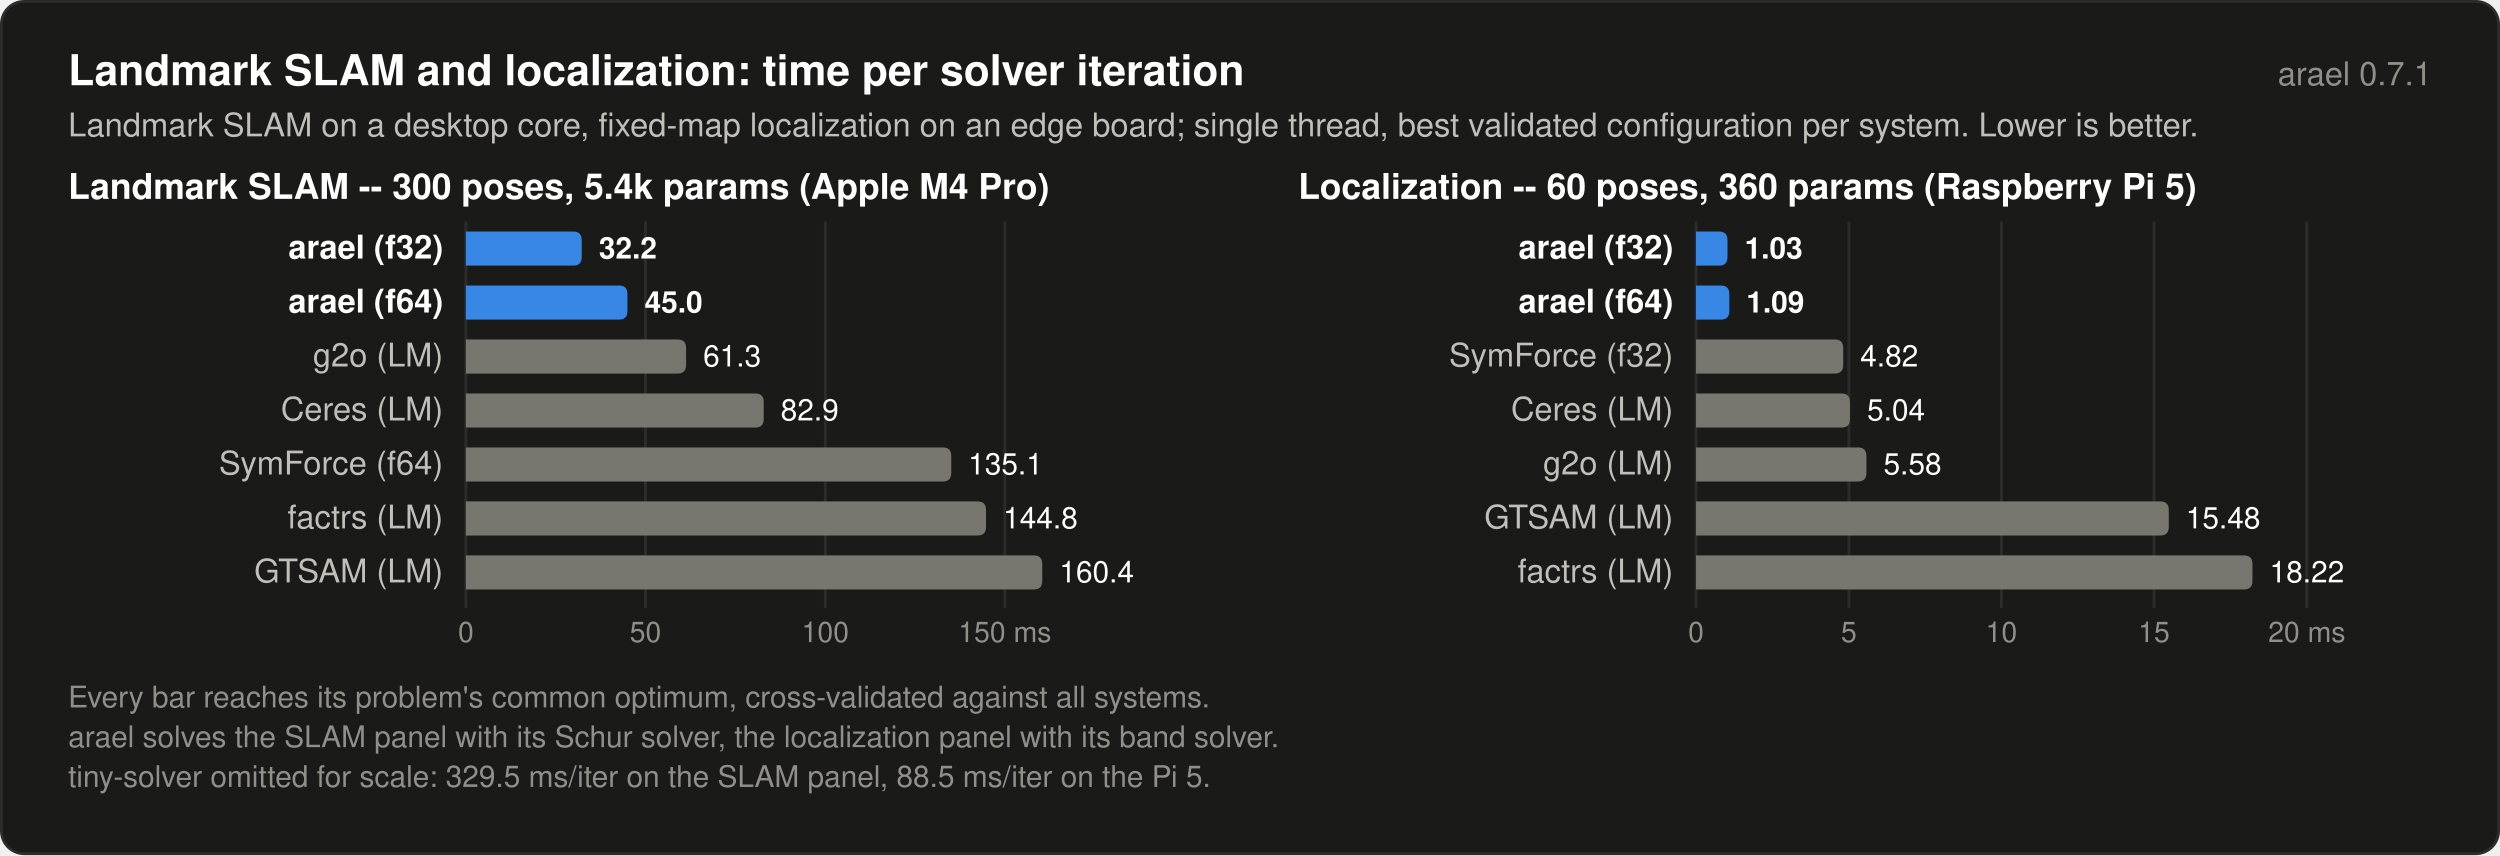
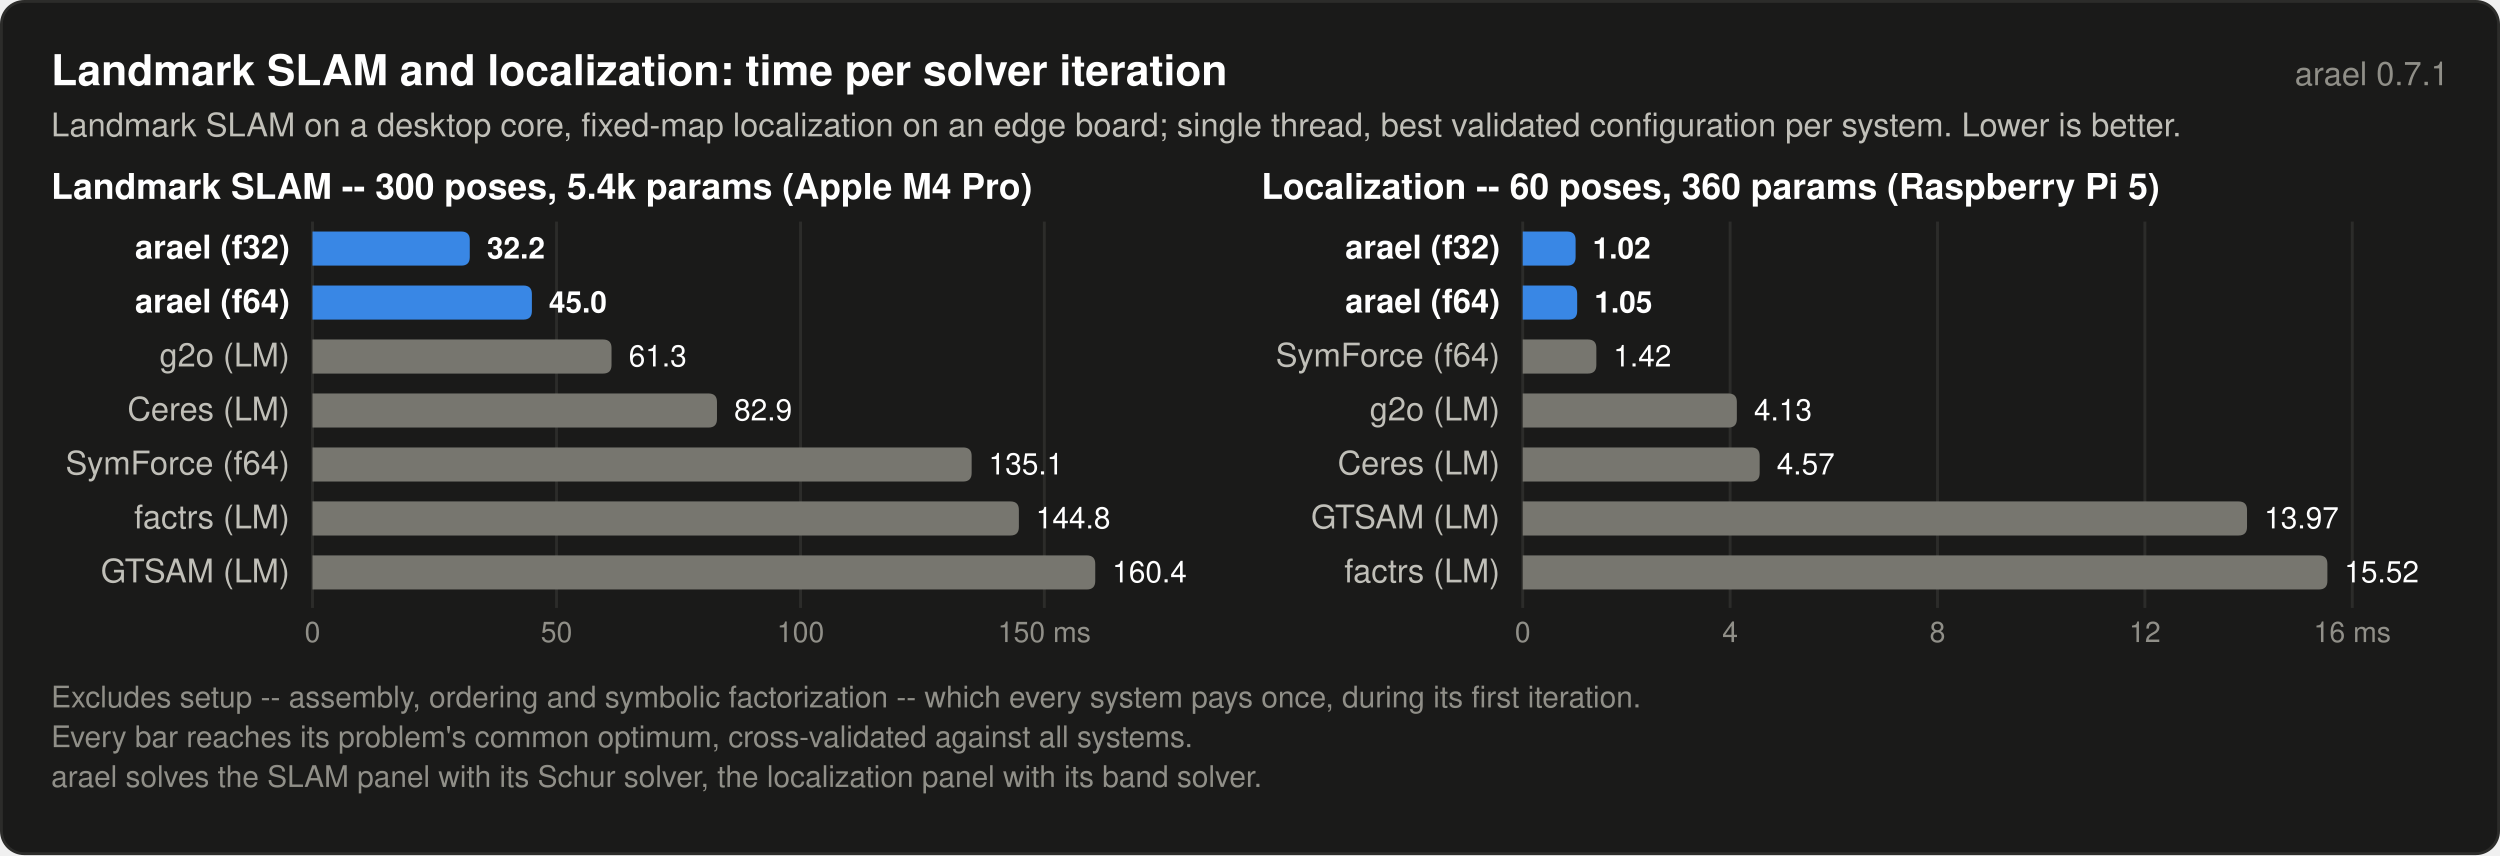
<svg xmlns="http://www.w3.org/2000/svg" width="880" height="301" viewBox="0 0 880 301" font-family="ui-sans-serif, system-ui, -apple-system, 'Segoe UI', Helvetica, Arial, sans-serif">
  <rect x="0.5" y="0.5" width="879" height="300" rx="8" fill="#1a1a19" stroke="#2c2c2a" />
-   <text x="24" y="30" font-size="15" font-weight="600" fill="#ffffff">Landmark SLAM and localization: time per solver iteration</text>
-   <text x="856" y="30" font-size="11.5" text-anchor="end" fill="#908f88">arael 0.7.1</text>
-   <text x="24" y="48" font-size="11.5" fill="#c0bfb8">Landmark SLAM on a desktop core, fixed-map localization on an edge board; single thread, best validated configuration per system. Lower is better.</text>
-   <text x="24" y="70" font-size="12.5" font-weight="600" fill="#ffffff">Landmark SLAM -- 300 poses, 5.4k params (Apple M4 Pro)</text>
-   <line x1="164.0" y1="78" x2="164.0" y2="214" stroke="#2c2c2a" stroke-width="1" />
-   <text x="164.0" y="226" font-size="10" text-anchor="middle" fill="#908f88">0</text>
-   <line x1="227.2" y1="78" x2="227.2" y2="214" stroke="#2c2c2a" stroke-width="1" />
-   <text x="227.2" y="226" font-size="10" text-anchor="middle" fill="#908f88">50</text>
-   <line x1="290.5" y1="78" x2="290.5" y2="214" stroke="#2c2c2a" stroke-width="1" />
-   <text x="290.5" y="226" font-size="10" text-anchor="middle" fill="#908f88">100</text>
-   <line x1="353.7" y1="78" x2="353.7" y2="214" stroke="#2c2c2a" stroke-width="1" />
-   <text x="353.7" y="226" font-size="10" text-anchor="middle" fill="#908f88">150 ms</text>
-   <text x="156" y="91.0" font-size="11.5" text-anchor="end" font-weight="600" fill="#ffffff">arael (f32)</text>
-   <path d="M164,81.5 L201.761,81.5 Q204.761,81.5 204.761,84.5 L204.761,90.5 Q204.761,93.5 201.761,93.5 L164,93.5 Z" fill="#3987e5" />
-   <text x="210.8" y="91.0" font-size="10.5" font-weight="600" fill="#ffffff">32.2</text>
-   <text x="156" y="110.0" font-size="11.5" text-anchor="end" font-weight="600" fill="#ffffff">arael (f64)</text>
-   <path d="M164,100.5 L217.861,100.5 Q220.861,100.5 220.861,103.5 L220.861,109.5 Q220.861,112.5 217.861,112.5 L164,112.5 Z" fill="#3987e5" />
-   <text x="226.9" y="110.0" font-size="10.5" font-weight="600" fill="#ffffff">45.0</text>
-   <text x="156" y="129.0" font-size="11.5" text-anchor="end" fill="#c0bfb8">g2o (LM)</text>
-   <path d="M164,119.5 L238.501,119.5 Q241.501,119.5 241.501,122.5 L241.501,128.5 Q241.501,131.5 238.501,131.5 L164,131.5 Z" fill="#77766f" />
-   <text x="247.5" y="129.0" font-size="10.5" fill="#ffffff">61.3</text>
-   <text x="156" y="148.0" font-size="11.5" text-anchor="end" fill="#c0bfb8">Ceres (LM)</text>
-   <path d="M164,138.5 L265.831,138.5 Q268.831,138.5 268.831,141.5 L268.831,147.5 Q268.831,150.5 265.831,150.5 L164,150.5 Z" fill="#77766f" />
-   <text x="274.8" y="148.0" font-size="10.5" fill="#ffffff">82.9</text>
-   <text x="156" y="167.0" font-size="11.5" text-anchor="end" fill="#c0bfb8">SymForce (f64)</text>
-   <path d="M164,157.5 L331.836,157.5 Q334.836,157.5 334.836,160.5 L334.836,166.5 Q334.836,169.5 331.836,169.5 L164,169.5 Z" fill="#77766f" />
-   <text x="340.8" y="167.0" font-size="10.5" fill="#ffffff">135.1</text>
-   <text x="156" y="186.0" font-size="11.5" text-anchor="end" fill="#c0bfb8">factrs (LM)</text>
-   <path d="M164,176.5 L344.079,176.5 Q347.079,176.5 347.079,179.5 L347.079,185.5 Q347.079,188.5 344.079,188.5 L164,188.5 Z" fill="#77766f" />
-   <text x="353.1" y="186.0" font-size="10.5" fill="#ffffff">144.8</text>
-   <text x="156" y="205.0" font-size="11.5" text-anchor="end" fill="#c0bfb8">GTSAM (LM)</text>
-   <path d="M164,195.5 L363.871,195.5 Q366.871,195.5 366.871,198.5 L366.871,204.5 Q366.871,207.5 363.871,207.5 L164,207.5 Z" fill="#77766f" />
-   <text x="372.9" y="205.0" font-size="10.5" fill="#ffffff">160.4</text>
-   <text x="457" y="70" font-size="12.5" font-weight="600" fill="#ffffff">Localization -- 60 poses, 360 params (Raspberry Pi 5)</text>
-   <line x1="597.0" y1="78" x2="597.0" y2="214" stroke="#2c2c2a" stroke-width="1" />
-   <text x="597.0" y="226" font-size="10" text-anchor="middle" fill="#908f88">0</text>
-   <line x1="650.8" y1="78" x2="650.8" y2="214" stroke="#2c2c2a" stroke-width="1" />
-   <text x="650.8" y="226" font-size="10" text-anchor="middle" fill="#908f88">5</text>
-   <line x1="704.5" y1="78" x2="704.5" y2="214" stroke="#2c2c2a" stroke-width="1" />
-   <text x="704.5" y="226" font-size="10" text-anchor="middle" fill="#908f88">10</text>
-   <line x1="758.2" y1="78" x2="758.2" y2="214" stroke="#2c2c2a" stroke-width="1" />
-   <text x="758.2" y="226" font-size="10" text-anchor="middle" fill="#908f88">15</text>
-   <line x1="812.0" y1="78" x2="812.0" y2="214" stroke="#2c2c2a" stroke-width="1" />
-   <text x="812.0" y="226" font-size="10" text-anchor="middle" fill="#908f88">20 ms</text>
-   <text x="589" y="91.0" font-size="11.5" text-anchor="end" font-weight="600" fill="#ffffff">arael (f32)</text>
-   <path d="M597,81.5 L605.072,81.5 Q608.072,81.5 608.072,84.5 L608.072,90.5 Q608.072,93.5 605.072,93.5 L597,93.5 Z" fill="#3987e5" />
-   <text x="614.1" y="91.0" font-size="10.5" font-weight="600" fill="#ffffff">1.03</text>
-   <text x="589" y="110.0" font-size="11.5" text-anchor="end" font-weight="600" fill="#ffffff">arael (f64)</text>
-   <path d="M597,100.5 L605.717,100.5 Q608.717,100.5 608.717,103.5 L608.717,109.5 Q608.717,112.5 605.717,112.5 L597,112.5 Z" fill="#3987e5" />
-   <text x="614.7" y="110.0" font-size="10.5" font-weight="600" fill="#ffffff">1.09</text>
-   <text x="589" y="129.0" font-size="11.5" text-anchor="end" fill="#c0bfb8">SymForce (f32)</text>
-   <path d="M597,119.5 L645.815,119.5 Q648.815,119.5 648.815,122.5 L648.815,128.5 Q648.815,131.5 645.815,131.5 L597,131.5 Z" fill="#77766f" />
-   <text x="654.8" y="129.0" font-size="10.5" fill="#ffffff">4.82</text>
-   <text x="589" y="148.0" font-size="11.5" text-anchor="end" fill="#c0bfb8">Ceres (LM)</text>
-   <path d="M597,138.5 L648.18,138.5 Q651.18,138.5 651.18,141.5 L651.18,147.5 Q651.18,150.5 648.18,150.5 L597,150.5 Z" fill="#77766f" />
-   <text x="657.2" y="148.0" font-size="10.5" fill="#ffffff">5.04</text>
-   <text x="589" y="167.0" font-size="11.5" text-anchor="end" fill="#c0bfb8">g2o (LM)</text>
-   <path d="M597,157.5 L653.985,157.5 Q656.985,157.5 656.985,160.5 L656.985,166.5 Q656.985,169.5 653.985,169.5 L597,169.5 Z" fill="#77766f" />
-   <text x="663.0" y="167.0" font-size="10.5" fill="#ffffff">5.58</text>
-   <text x="589" y="186.0" font-size="11.5" text-anchor="end" fill="#c0bfb8">GTSAM (LM)</text>
-   <path d="M597,176.5 L760.41,176.5 Q763.41,176.5 763.41,179.5 L763.41,185.5 Q763.41,188.5 760.41,188.5 L597,188.5 Z" fill="#77766f" />
-   <text x="769.4" y="186.0" font-size="10.5" fill="#ffffff">15.48</text>
-   <text x="589" y="205.0" font-size="11.5" text-anchor="end" fill="#c0bfb8">factrs (LM)</text>
-   <path d="M597,195.5 L789.865,195.5 Q792.865,195.5 792.865,198.5 L792.865,204.5 Q792.865,207.5 789.865,207.5 L597,207.5 Z" fill="#77766f" />
-   <text x="798.9" y="205.0" font-size="10.5" fill="#ffffff">18.22</text>
-   <text x="24" y="249" font-size="10.5" fill="#908f88">Every bar reaches its problem's common optimum, cross-validated against all systems.</text>
-   <text x="24" y="263" font-size="10.5" fill="#908f88">arael solves the SLAM panel with its Schur solver, the localization panel with its band solver.</text>
-   <text x="24" y="277" font-size="10.5" fill="#908f88">tiny-solver omitted for scale: 329.5 ms/iter on the SLAM panel, 88.5 ms/iter on the Pi 5.</text>
+   <text x="18" y="30" font-size="15" font-weight="600" fill="#ffffff">Landmark SLAM and localization: time per solver iteration</text>
+   <text x="862" y="30" font-size="11.5" text-anchor="end" fill="#908f88">arael 0.7.1</text>
+   <text x="18" y="48" font-size="11.5" fill="#c0bfb8">Landmark SLAM on a desktop core, fixed-map localization on an edge board; single thread, best validated configuration per system. Lower is better.</text>
+   <text x="18" y="70" font-size="12.5" font-weight="600" fill="#ffffff">Landmark SLAM -- 300 poses, 5.4k params (Apple M4 Pro)</text>
+   <line x1="110.0" y1="78" x2="110.0" y2="214" stroke="#2c2c2a" stroke-width="1" />
+   <text x="110.0" y="226" font-size="10" text-anchor="middle" fill="#908f88">0</text>
+   <line x1="195.9" y1="78" x2="195.9" y2="214" stroke="#2c2c2a" stroke-width="1" />
+   <text x="195.9" y="226" font-size="10" text-anchor="middle" fill="#908f88">50</text>
+   <line x1="281.8" y1="78" x2="281.8" y2="214" stroke="#2c2c2a" stroke-width="1" />
+   <text x="281.8" y="226" font-size="10" text-anchor="middle" fill="#908f88">100</text>
+   <line x1="367.6" y1="78" x2="367.6" y2="214" stroke="#2c2c2a" stroke-width="1" />
+   <text x="367.6" y="226" font-size="10" text-anchor="middle" fill="#908f88">150 ms</text>
+   <text x="102" y="91.0" font-size="11.5" text-anchor="end" font-weight="600" fill="#ffffff">arael (f32)</text>
+   <path d="M110,81.5 L162.36,81.5 Q165.36,81.5 165.36,84.5 L165.36,90.5 Q165.36,93.5 162.36,93.5 L110,93.5 Z" fill="#3987e5" />
+   <text x="171.4" y="91.0" font-size="10.5" font-weight="600" fill="#ffffff">32.2</text>
+   <text x="102" y="110.0" font-size="11.5" text-anchor="end" font-weight="600" fill="#ffffff">arael (f64)</text>
+   <path d="M110,100.5 L184.225,100.5 Q187.225,100.5 187.225,103.5 L187.225,109.5 Q187.225,112.5 184.225,112.5 L110,112.5 Z" fill="#3987e5" />
+   <text x="193.2" y="110.0" font-size="10.5" font-weight="600" fill="#ffffff">45.0</text>
+   <text x="102" y="129.0" font-size="11.5" text-anchor="end" fill="#c0bfb8">g2o (LM)</text>
+   <path d="M110,119.5 L212.257,119.5 Q215.257,119.5 215.257,122.5 L215.257,128.5 Q215.257,131.5 212.257,131.5 L110,131.5 Z" fill="#77766f" />
+   <text x="221.3" y="129.0" font-size="10.5" fill="#ffffff">61.3</text>
+   <text x="102" y="148.0" font-size="11.5" text-anchor="end" fill="#c0bfb8">Ceres (LM)</text>
+   <path d="M110,138.5 L249.376,138.5 Q252.376,138.5 252.376,141.5 L252.376,147.5 Q252.376,150.5 249.376,150.5 L110,150.5 Z" fill="#77766f" />
+   <text x="258.4" y="148.0" font-size="10.5" fill="#ffffff">82.9</text>
+   <text x="102" y="167.0" font-size="11.5" text-anchor="end" fill="#c0bfb8">SymForce (f64)</text>
+   <path d="M110,157.5 L339.02,157.5 Q342.02,157.5 342.02,160.5 L342.02,166.5 Q342.02,169.5 339.02,169.5 L110,169.5 Z" fill="#77766f" />
+   <text x="348.0" y="167.0" font-size="10.5" fill="#ffffff">135.1</text>
+   <text x="102" y="186.0" font-size="11.5" text-anchor="end" fill="#c0bfb8">factrs (LM)</text>
+   <path d="M110,176.5 L355.647,176.5 Q358.647,176.5 358.647,179.5 L358.647,185.5 Q358.647,188.5 355.647,188.5 L110,188.5 Z" fill="#77766f" />
+   <text x="364.6" y="186.0" font-size="10.5" fill="#ffffff">144.8</text>
+   <text x="102" y="205.0" font-size="11.5" text-anchor="end" fill="#c0bfb8">GTSAM (LM)</text>
+   <path d="M110,195.5 L382.528,195.5 Q385.528,195.5 385.528,198.5 L385.528,204.5 Q385.528,207.5 382.528,207.5 L110,207.5 Z" fill="#77766f" />
+   <text x="391.5" y="205.0" font-size="10.5" fill="#ffffff">160.4</text>
+   <text x="444" y="70" font-size="12.5" font-weight="600" fill="#ffffff">Localization -- 60 poses, 360 params (Raspberry Pi 5)</text>
+   <line x1="536.0" y1="78" x2="536.0" y2="214" stroke="#2c2c2a" stroke-width="1" />
+   <text x="536.0" y="226" font-size="10" text-anchor="middle" fill="#908f88">0</text>
+   <line x1="609.0" y1="78" x2="609.0" y2="214" stroke="#2c2c2a" stroke-width="1" />
+   <text x="609.0" y="226" font-size="10" text-anchor="middle" fill="#908f88">4</text>
+   <line x1="682.0" y1="78" x2="682.0" y2="214" stroke="#2c2c2a" stroke-width="1" />
+   <text x="682.0" y="226" font-size="10" text-anchor="middle" fill="#908f88">8</text>
+   <line x1="755.0" y1="78" x2="755.0" y2="214" stroke="#2c2c2a" stroke-width="1" />
+   <text x="755.0" y="226" font-size="10" text-anchor="middle" fill="#908f88">12</text>
+   <line x1="828.0" y1="78" x2="828.0" y2="214" stroke="#2c2c2a" stroke-width="1" />
+   <text x="828.0" y="226" font-size="10" text-anchor="middle" fill="#908f88">16 ms</text>
+   <text x="528" y="91.0" font-size="11.5" text-anchor="end" font-weight="600" fill="#ffffff">arael (f32)</text>
+   <path d="M536,81.5 L551.615,81.5 Q554.615,81.5 554.615,84.5 L554.615,90.5 Q554.615,93.5 551.615,93.5 L536,93.5 Z" fill="#3987e5" />
+   <text x="560.6" y="91.0" font-size="10.5" font-weight="600" fill="#ffffff">1.02</text>
+   <text x="528" y="110.0" font-size="11.5" text-anchor="end" font-weight="600" fill="#ffffff">arael (f64)</text>
+   <path d="M536,100.5 L552.163,100.5 Q555.163,100.5 555.163,103.5 L555.163,109.5 Q555.163,112.5 552.163,112.5 L536,112.5 Z" fill="#3987e5" />
+   <text x="561.2" y="110.0" font-size="10.5" font-weight="600" fill="#ffffff">1.05</text>
+   <text x="528" y="129.0" font-size="11.5" text-anchor="end" fill="#c0bfb8">SymForce (f64)</text>
+   <path d="M536,119.5 L558.915,119.5 Q561.915,119.5 561.915,122.5 L561.915,128.5 Q561.915,131.5 558.915,131.5 L536,131.5 Z" fill="#77766f" />
+   <text x="567.9" y="129.0" font-size="10.5" fill="#ffffff">1.42</text>
+   <text x="528" y="148.0" font-size="11.5" text-anchor="end" fill="#c0bfb8">g2o (LM)</text>
+   <path d="M536,138.5 L608.372,138.5 Q611.372,138.5 611.372,141.5 L611.372,147.5 Q611.372,150.5 608.372,150.5 L536,150.5 Z" fill="#77766f" />
+   <text x="617.4" y="148.0" font-size="10.5" fill="#ffffff">4.13</text>
+   <text x="528" y="167.0" font-size="11.5" text-anchor="end" fill="#c0bfb8">Ceres (LM)</text>
+   <path d="M536,157.5 L616.403,157.5 Q619.403,157.5 619.403,160.5 L619.403,166.5 Q619.403,169.5 616.403,169.5 L536,169.5 Z" fill="#77766f" />
+   <text x="625.4" y="167.0" font-size="10.5" fill="#ffffff">4.57</text>
+   <text x="528" y="186.0" font-size="11.5" text-anchor="end" fill="#c0bfb8">GTSAM (LM)</text>
+   <path d="M536,176.5 L787.952,176.5 Q790.952,176.5 790.952,179.5 L790.952,185.5 Q790.952,188.5 787.952,188.5 L536,188.5 Z" fill="#77766f" />
+   <text x="797.0" y="186.0" font-size="10.5" fill="#ffffff">13.97</text>
+   <text x="528" y="205.0" font-size="11.5" text-anchor="end" fill="#c0bfb8">factrs (LM)</text>
+   <path d="M536,195.5 L816.24,195.5 Q819.24,195.5 819.24,198.5 L819.24,204.5 Q819.24,207.5 816.24,207.5 L536,207.5 Z" fill="#77766f" />
+   <text x="825.2" y="205.0" font-size="10.5" fill="#ffffff">15.52</text>
+   <text x="18" y="249" font-size="10.5" fill="#908f88">Excludes setup -- assembly, ordering and symbolic factorization -- which every system pays once, during its first iteration.</text>
+   <text x="18" y="263" font-size="10.5" fill="#908f88">Every bar reaches its problem's common optimum, cross-validated against all systems.</text>
+   <text x="18" y="277" font-size="10.5" fill="#908f88">arael solves the SLAM panel with its Schur solver, the localization panel with its band solver.</text>
</svg>
